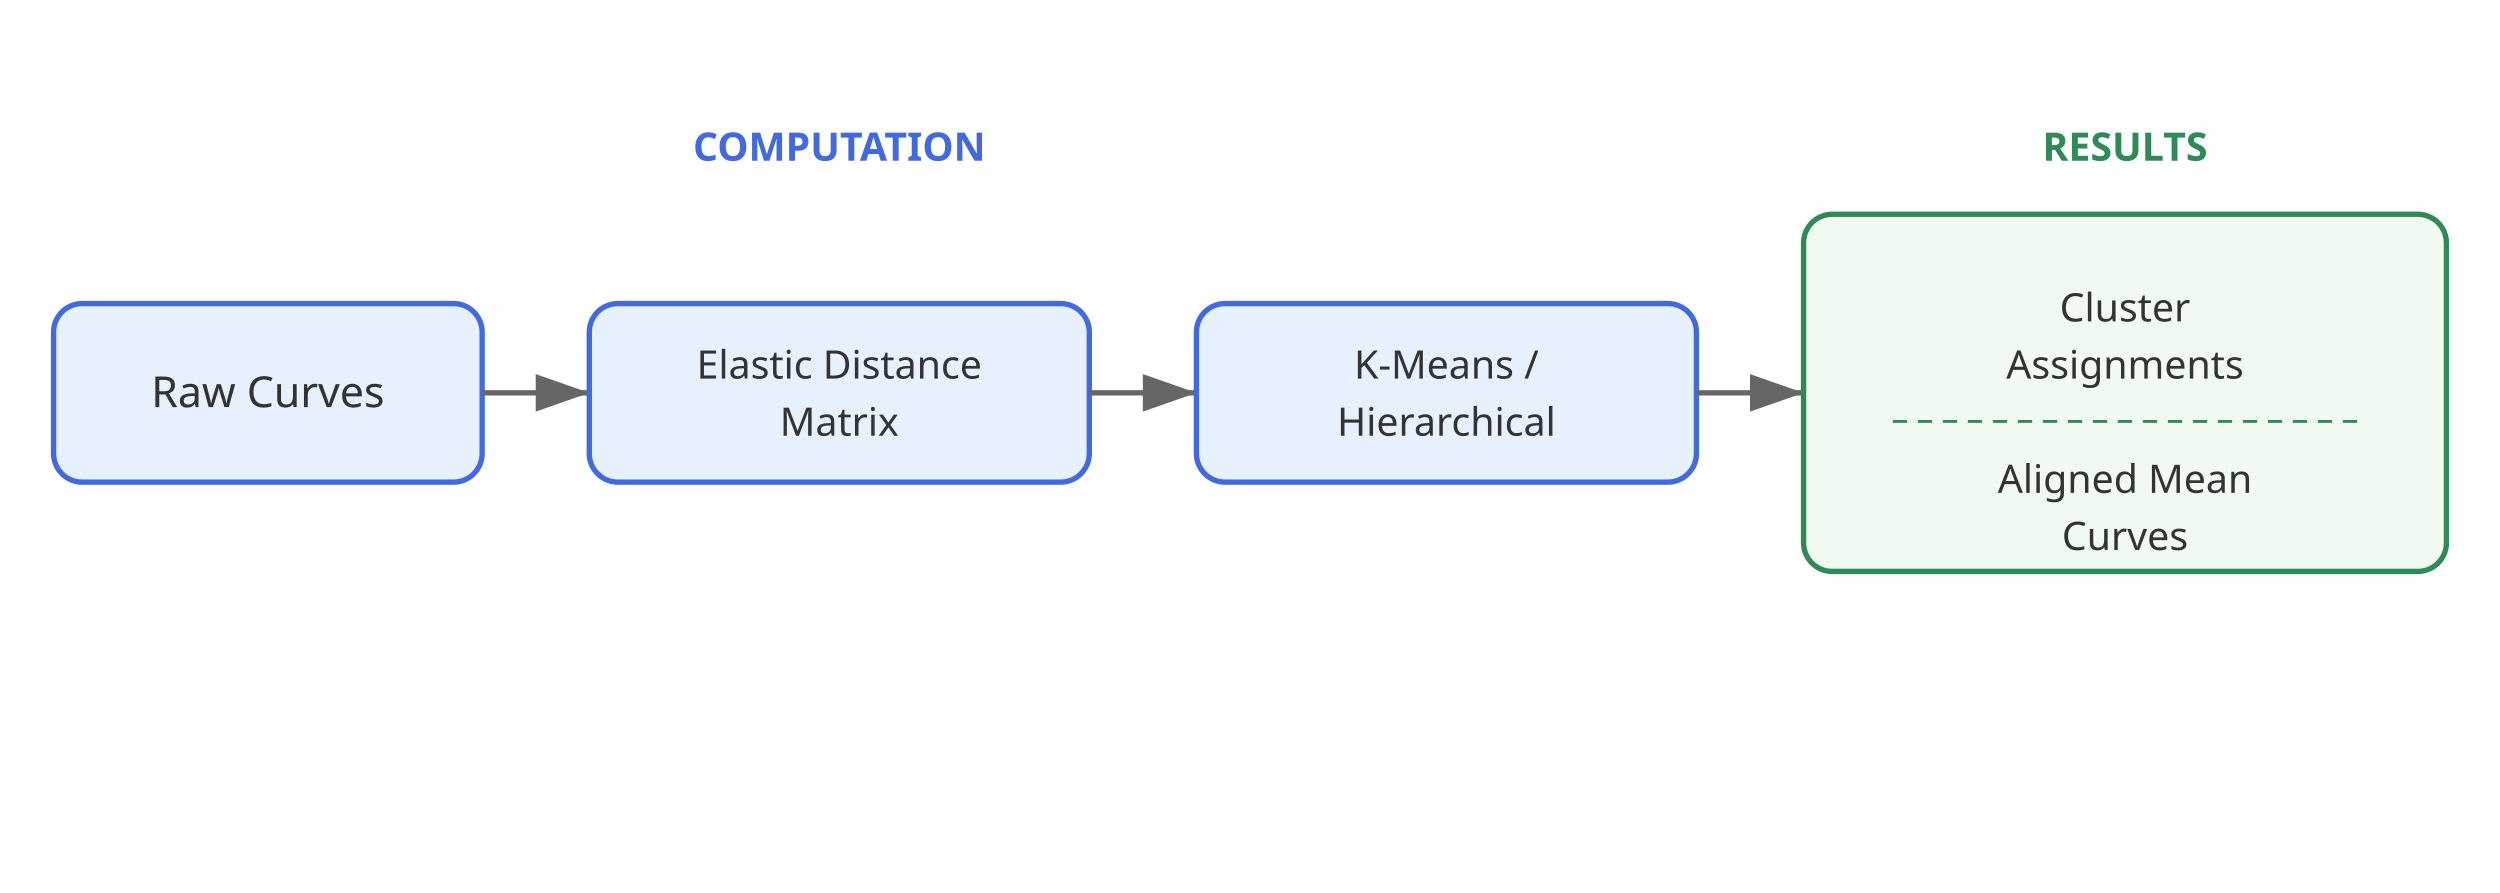
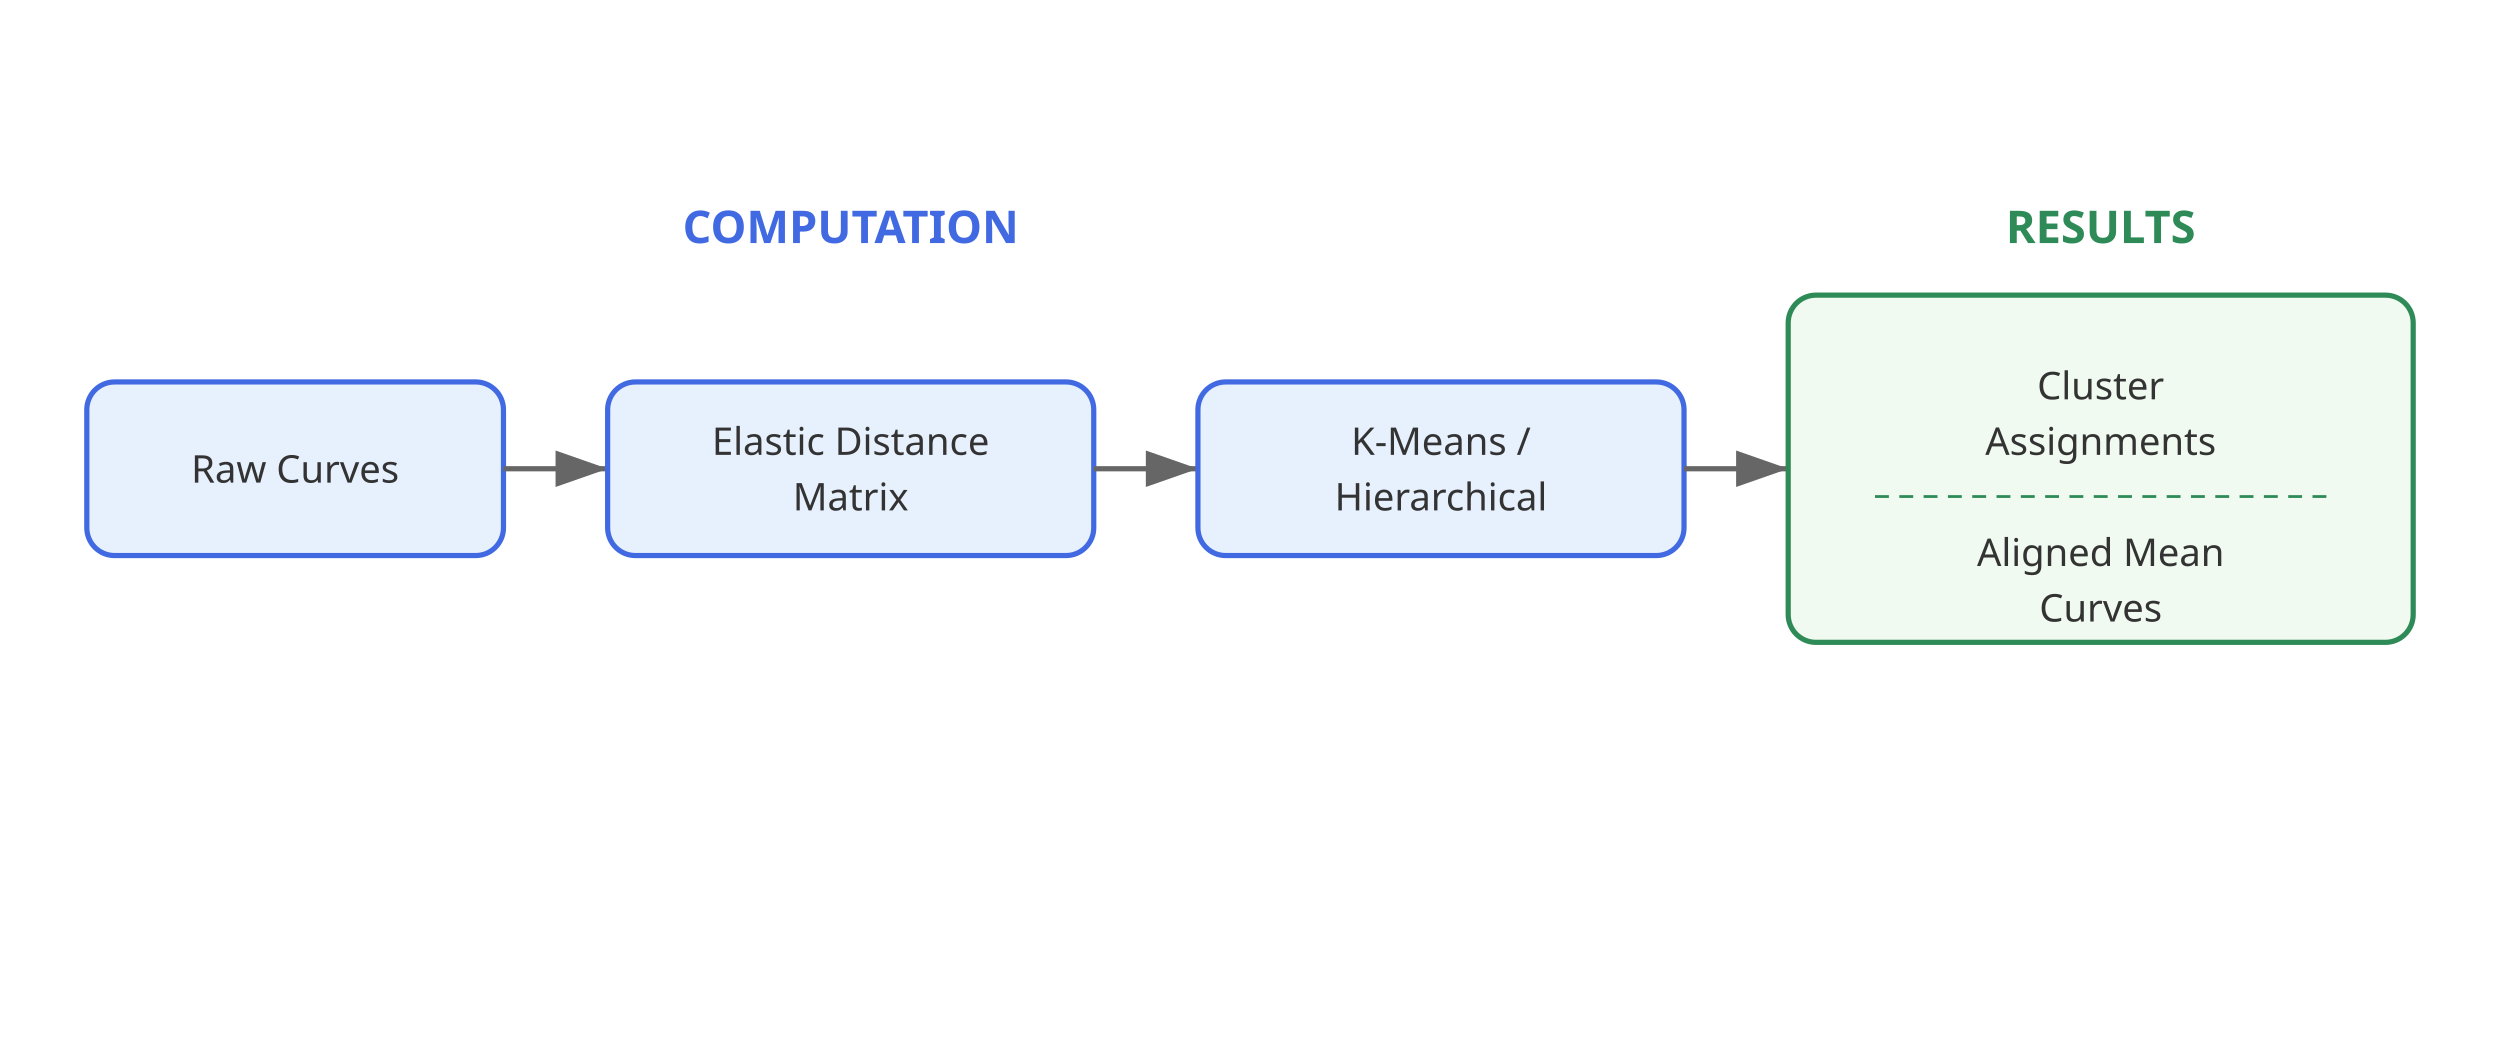
- <svg xmlns="http://www.w3.org/2000/svg" width="700" height="250" viewBox="0 0 700 250">
+ <svg xmlns="http://www.w3.org/2000/svg" viewBox="0 0 720 300" fill="none" role="img" aria-label="Elastic clustering pipeline: raw curves to elastic distance matrix to K-means or hierarchical clustering to cluster assignments and aligned mean curves">
+   <style>
+     .ttl{font:700 17px system-ui,-apple-system,sans-serif;fill:#1a1a2e}
+     .sub{font:400 12px system-ui,sans-serif;fill:#6c757d}
+     .lab{font:700 13px system-ui,sans-serif}
+     .sm{font:400 11px system-ui,sans-serif;fill:#495057}
+     .mono{font:600 12px ui-monospace,monospace}
+   </style>
  <defs>
    <marker id="ar" markerWidth="10" markerHeight="7" refX="10" refY="3.5" orient="auto">
      <polygon points="0 0, 10 3.5, 0 7" fill="#666" />
    </marker>
  </defs>
-   <rect x="15" y="85" width="120" height="50" rx="8" fill="#e7f0fd" stroke="#4169E1" stroke-width="1.5" />
-   <text x="75" y="114" text-anchor="middle" font-family="sans-serif" font-size="12" fill="#333">Raw Curves</text>
-   <line x1="135" y1="110" x2="165" y2="110" stroke="#666" stroke-width="1.5" marker-end="url(#ar)" />
-   <rect x="165" y="85" width="140" height="50" rx="8" fill="#e7f0fd" stroke="#4169E1" stroke-width="1.5" />
-   <text x="235" y="106" text-anchor="middle" font-family="sans-serif" font-size="11" fill="#333">Elastic Distance</text>
-   <text x="235" y="122" text-anchor="middle" font-family="sans-serif" font-size="11" fill="#333">Matrix</text>
-   <line x1="305" y1="110" x2="335" y2="110" stroke="#666" stroke-width="1.5" marker-end="url(#ar)" />
-   <rect x="335" y="85" width="140" height="50" rx="8" fill="#e7f0fd" stroke="#4169E1" stroke-width="1.5" />
-   <text x="405" y="106" text-anchor="middle" font-family="sans-serif" font-size="11" fill="#333">K-Means /</text>
-   <text x="405" y="122" text-anchor="middle" font-family="sans-serif" font-size="11" fill="#333">Hierarchical</text>
-   <line x1="475" y1="110" x2="505" y2="110" stroke="#666" stroke-width="1.5" marker-end="url(#ar)" />
-   <rect x="505" y="60" width="180" height="100" rx="8" fill="#f0faf0" stroke="#2E8B57" stroke-width="1.5" />
-   <text x="595" y="90" text-anchor="middle" font-family="sans-serif" font-size="11" fill="#333">Cluster</text>
-   <text x="595" y="106" text-anchor="middle" font-family="sans-serif" font-size="11" fill="#333">Assignments</text>
-   <line x1="530" y1="118" x2="660" y2="118" stroke="#2E8B57" stroke-width="0.8" stroke-dasharray="4,3" />
-   <text x="595" y="138" text-anchor="middle" font-family="sans-serif" font-size="11" fill="#333">Aligned Mean</text>
-   <text x="595" y="154" text-anchor="middle" font-family="sans-serif" font-size="11" fill="#333">Curves</text>
-   <text x="235" y="45" text-anchor="middle" font-family="sans-serif" font-size="11" fill="#4169E1" font-weight="bold">COMPUTATION</text>
-   <text x="595" y="45" text-anchor="middle" font-family="sans-serif" font-size="11" fill="#2E8B57" font-weight="bold">RESULTS</text>
+   <g transform="translate(10,25)">
+     <rect x="15" y="85" width="120" height="50" rx="8" fill="#e7f0fd" stroke="#4169E1" stroke-width="1.5" />
+     <text class="sm" x="75" y="114" text-anchor="middle" font-size="12" style="fill:#333">Raw Curves</text>
+     <line x1="135" y1="110" x2="165" y2="110" stroke="#666" stroke-width="1.5" marker-end="url(#ar)" />
+     <rect x="165" y="85" width="140" height="50" rx="8" fill="#e7f0fd" stroke="#4169E1" stroke-width="1.5" />
+     <text class="sm" x="235" y="106" text-anchor="middle" font-size="11" style="fill:#333">Elastic Distance</text>
+     <text class="sm" x="235" y="122" text-anchor="middle" font-size="11" style="fill:#333">Matrix</text>
+     <line x1="305" y1="110" x2="335" y2="110" stroke="#666" stroke-width="1.5" marker-end="url(#ar)" />
+     <rect x="335" y="85" width="140" height="50" rx="8" fill="#e7f0fd" stroke="#4169E1" stroke-width="1.5" />
+     <text class="sm" x="405" y="106" text-anchor="middle" font-size="11" style="fill:#333">K-Means /</text>
+     <text class="sm" x="405" y="122" text-anchor="middle" font-size="11" style="fill:#333">Hierarchical</text>
+     <line x1="475" y1="110" x2="505" y2="110" stroke="#666" stroke-width="1.5" marker-end="url(#ar)" />
+     <rect x="505" y="60" width="180" height="100" rx="8" fill="#f0faf0" stroke="#2E8B57" stroke-width="1.5" />
+     <text class="sm" x="595" y="90" text-anchor="middle" font-size="11" style="fill:#333">Cluster</text>
+     <text class="sm" x="595" y="106" text-anchor="middle" font-size="11" style="fill:#333">Assignments</text>
+     <line x1="530" y1="118" x2="660" y2="118" stroke="#2E8B57" stroke-width="0.8" stroke-dasharray="4,3" />
+     <text class="sm" x="595" y="138" text-anchor="middle" font-size="11" style="fill:#333">Aligned Mean</text>
+     <text class="sm" x="595" y="154" text-anchor="middle" font-size="11" style="fill:#333">Curves</text>
+     <text class="lab" x="235" y="45" text-anchor="middle" font-size="11" style="fill:#4169E1">COMPUTATION</text>
+     <text class="lab" x="595" y="45" text-anchor="middle" font-size="11" style="fill:#2E8B57">RESULTS</text>
+   </g>
</svg>
